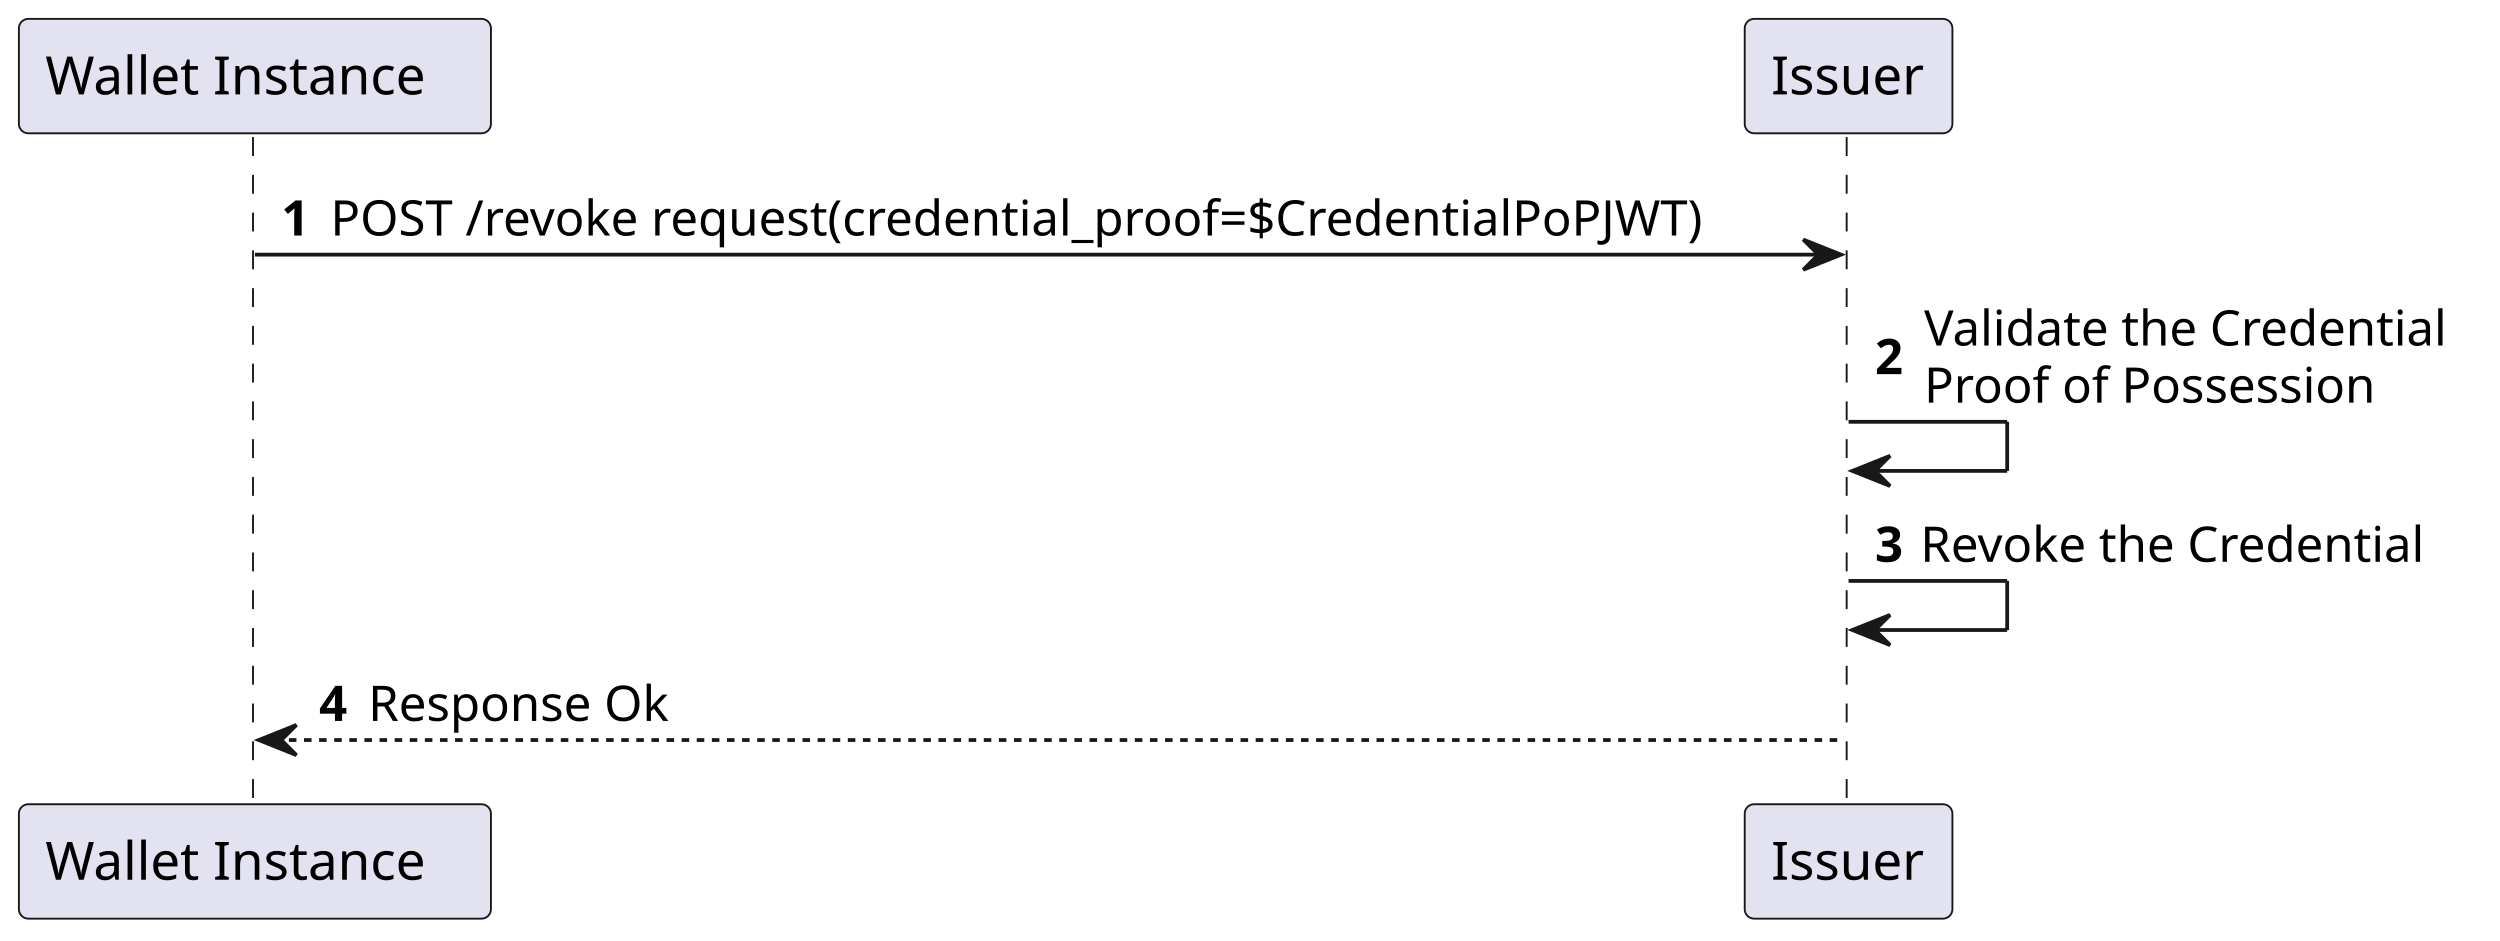
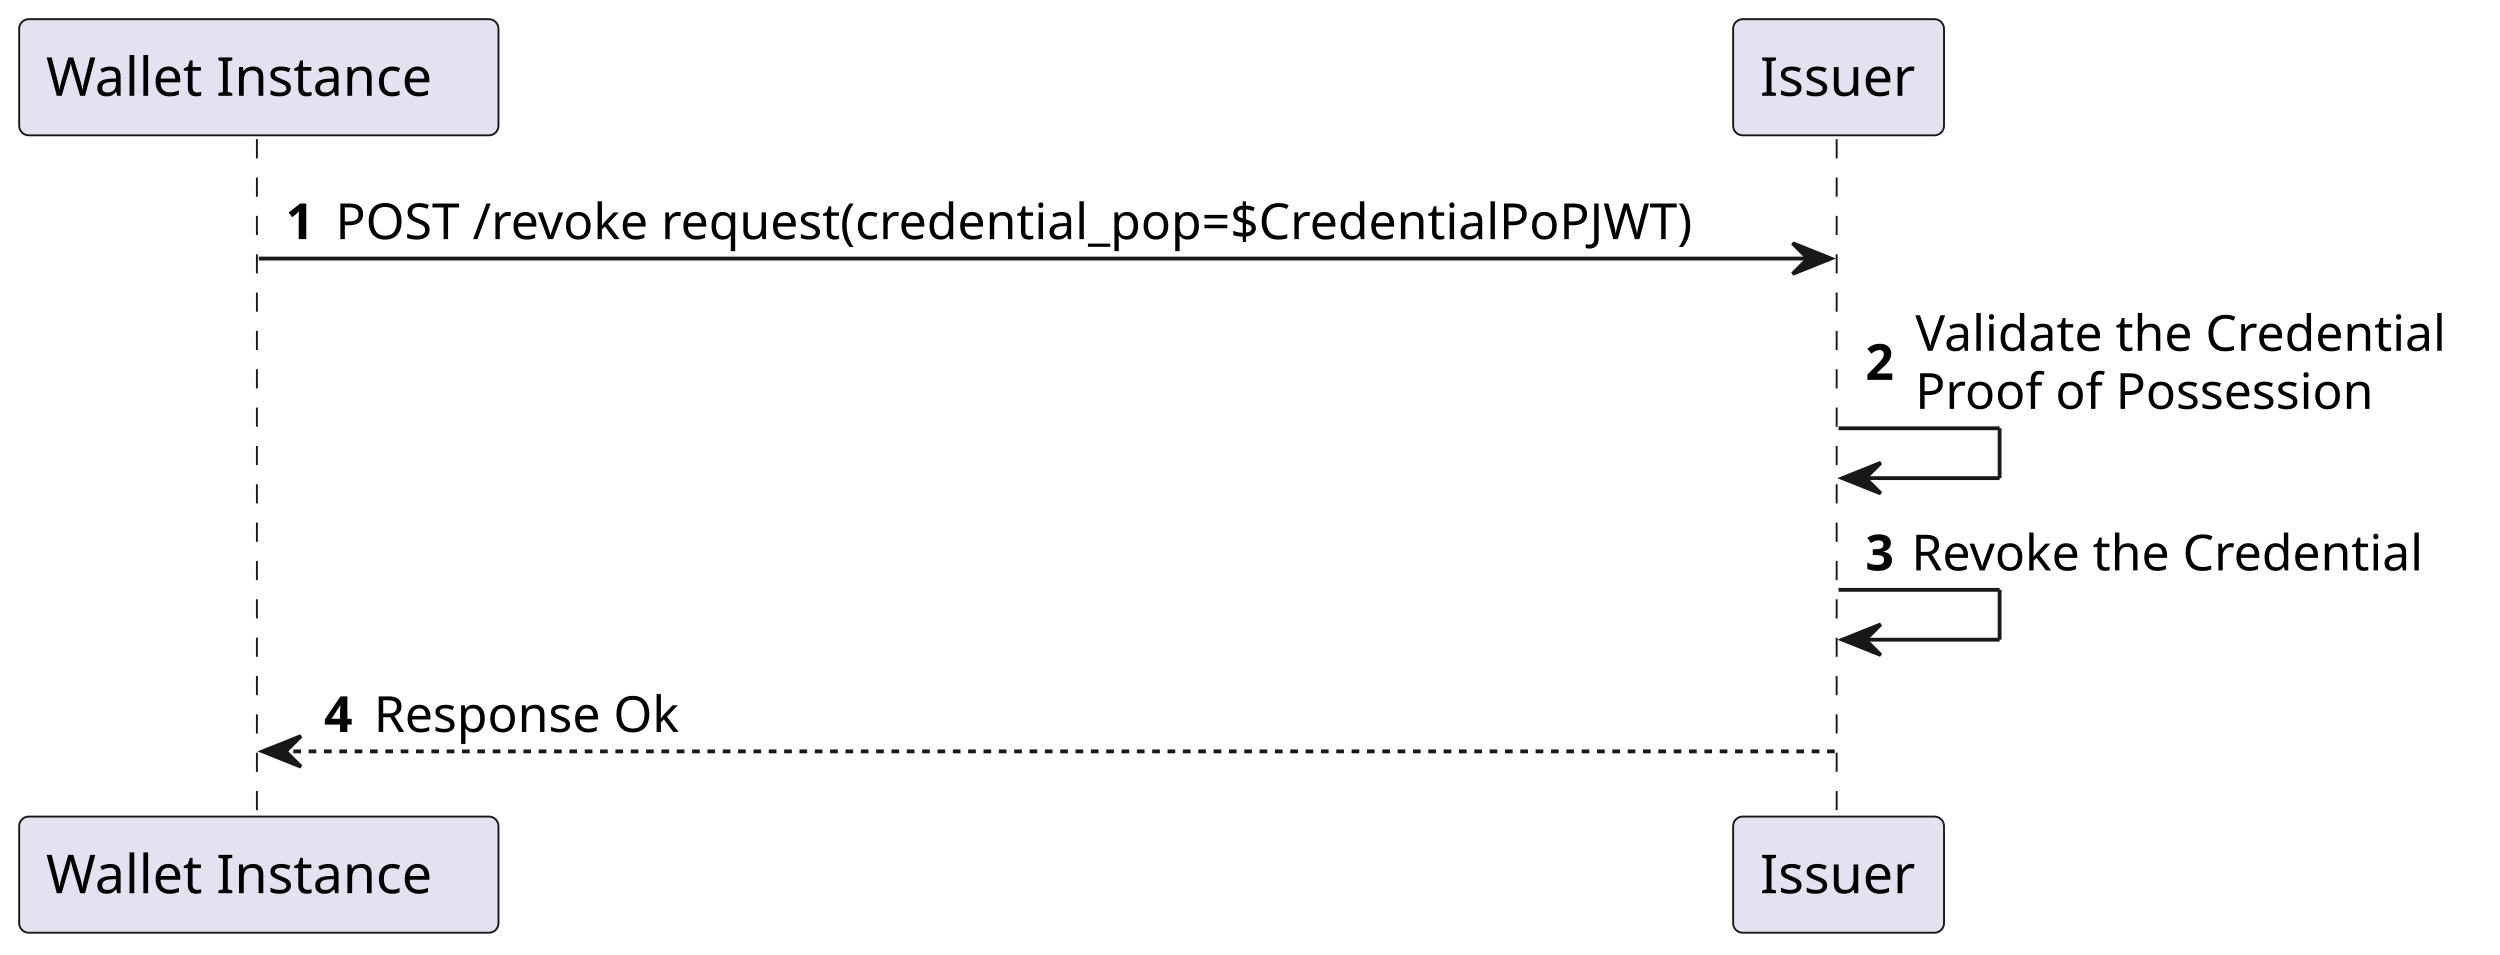
- <svg xmlns="http://www.w3.org/2000/svg" contentStyleType="text/css" height="249px" preserveAspectRatio="none" style="width:662px;height:249px;background:#FFFFFF;" version="1.1" viewBox="0 0 662 249" width="662px" zoomAndPan="magnify">
+ <svg xmlns="http://www.w3.org/2000/svg" contentStyleType="text/css" height="249px" preserveAspectRatio="none" style="width:652px;height:249px;background:#FFFFFF;" version="1.1" viewBox="0 0 652 249" width="652px" zoomAndPan="magnify">
  <defs />
  <g>
    <line style="stroke:#181818;stroke-width:0.5;stroke-dasharray:5.0,5.0;" x1="67" x2="67" y1="36.297" y2="213.961" />
-     <line style="stroke:#181818;stroke-width:0.5;stroke-dasharray:5.0,5.0;" x1="489" x2="489" y1="36.297" y2="213.961" />
+     <line style="stroke:#181818;stroke-width:0.5;stroke-dasharray:5.0,5.0;" x1="479" x2="479" y1="36.297" y2="213.961" />
    <rect fill="#E2E2F0" height="30.297" rx="2.5" ry="2.5" style="stroke:#181818;stroke-width:0.5;" width="125" x="5" y="5" />
    <text fill="#000000" font-family="sans-serif" font-size="14" lengthAdjust="spacing" textLength="111" x="12" y="24.995">Wallet Instance</text>
    <rect fill="#E2E2F0" height="30.297" rx="2.5" ry="2.5" style="stroke:#181818;stroke-width:0.5;" width="125" x="5" y="212.961" />
    <text fill="#000000" font-family="sans-serif" font-size="14" lengthAdjust="spacing" textLength="111" x="12" y="232.956">Wallet Instance</text>
-     <rect fill="#E2E2F0" height="30.297" rx="2.5" ry="2.5" style="stroke:#181818;stroke-width:0.5;" width="55" x="462" y="5" />
-     <text fill="#000000" font-family="sans-serif" font-size="14" lengthAdjust="spacing" textLength="41" x="469" y="24.995">Issuer</text>
-     <rect fill="#E2E2F0" height="30.297" rx="2.5" ry="2.5" style="stroke:#181818;stroke-width:0.5;" width="55" x="462" y="212.961" />
-     <text fill="#000000" font-family="sans-serif" font-size="14" lengthAdjust="spacing" textLength="41" x="469" y="232.956">Issuer</text>
-     <polygon fill="#181818" points="477.5,63.43,487.5,67.43,477.5,71.43,481.5,67.43" style="stroke:#181818;stroke-width:1.0;" />
-     <line style="stroke:#181818;stroke-width:1.0;" x1="67.5" x2="483.5" y1="67.43" y2="67.43" />
+     <rect fill="#E2E2F0" height="30.297" rx="2.5" ry="2.5" style="stroke:#181818;stroke-width:0.5;" width="55" x="452" y="5" />
+     <text fill="#000000" font-family="sans-serif" font-size="14" lengthAdjust="spacing" textLength="41" x="459" y="24.995">Issuer</text>
+     <rect fill="#E2E2F0" height="30.297" rx="2.5" ry="2.5" style="stroke:#181818;stroke-width:0.5;" width="55" x="452" y="212.961" />
+     <text fill="#000000" font-family="sans-serif" font-size="14" lengthAdjust="spacing" textLength="41" x="459" y="232.956">Issuer</text>
+     <polygon fill="#181818" points="467.5,63.43,477.5,67.43,467.5,71.43,471.5,67.43" style="stroke:#181818;stroke-width:1.0;" />
+     <line style="stroke:#181818;stroke-width:1.0;" x1="67.5" x2="473.5" y1="67.43" y2="67.43" />
    <text fill="#000000" font-family="sans-serif" font-size="13" font-weight="bold" lengthAdjust="spacing" textLength="9" x="74.5" y="62.364">1</text>
-     <text fill="#000000" font-family="sans-serif" font-size="13" lengthAdjust="spacing" textLength="385" x="87.5" y="62.364">POST /revoke request(credential_proof=$CredentialPoPJWT)</text>
-     <line style="stroke:#181818;stroke-width:1.0;" x1="489.5" x2="531.5" y1="111.695" y2="111.695" />
-     <line style="stroke:#181818;stroke-width:1.0;" x1="531.5" x2="531.5" y1="111.695" y2="124.695" />
-     <line style="stroke:#181818;stroke-width:1.0;" x1="490.5" x2="531.5" y1="124.695" y2="124.695" />
-     <polygon fill="#181818" points="500.5,120.695,490.5,124.695,500.5,128.695,496.5,124.695" style="stroke:#181818;stroke-width:1.0;" />
-     <text fill="#000000" font-family="sans-serif" font-size="13" font-weight="bold" lengthAdjust="spacing" textLength="9" x="496.5" y="99.063">2</text>
-     <text fill="#000000" font-family="sans-serif" font-size="13" lengthAdjust="spacing" textLength="146" x="509.5" y="91.497">Validate the Credential</text>
-     <text fill="#000000" font-family="sans-serif" font-size="13" lengthAdjust="spacing" textLength="126" x="509.5" y="106.629">Proof of Possession</text>
-     <line style="stroke:#181818;stroke-width:1.0;" x1="489.5" x2="531.5" y1="153.828" y2="153.828" />
-     <line style="stroke:#181818;stroke-width:1.0;" x1="531.5" x2="531.5" y1="153.828" y2="166.828" />
-     <line style="stroke:#181818;stroke-width:1.0;" x1="490.5" x2="531.5" y1="166.828" y2="166.828" />
-     <polygon fill="#181818" points="500.5,162.828,490.5,166.828,500.5,170.828,496.5,166.828" style="stroke:#181818;stroke-width:1.0;" />
-     <text fill="#000000" font-family="sans-serif" font-size="13" font-weight="bold" lengthAdjust="spacing" textLength="8" x="496.5" y="148.762">3</text>
-     <text fill="#000000" font-family="sans-serif" font-size="13" lengthAdjust="spacing" textLength="142" x="508.5" y="148.762">Revoke the Credential</text>
+     <text fill="#000000" font-family="sans-serif" font-size="13" lengthAdjust="spacing" textLength="375" x="87.5" y="62.364">POST /revoke request(credential_pop=$CredentialPoPJWT)</text>
+     <line style="stroke:#181818;stroke-width:1.0;" x1="479.5" x2="521.5" y1="111.695" y2="111.695" />
+     <line style="stroke:#181818;stroke-width:1.0;" x1="521.5" x2="521.5" y1="111.695" y2="124.695" />
+     <line style="stroke:#181818;stroke-width:1.0;" x1="480.5" x2="521.5" y1="124.695" y2="124.695" />
+     <polygon fill="#181818" points="490.5,120.695,480.5,124.695,490.5,128.695,486.5,124.695" style="stroke:#181818;stroke-width:1.0;" />
+     <text fill="#000000" font-family="sans-serif" font-size="13" font-weight="bold" lengthAdjust="spacing" textLength="9" x="486.5" y="99.063">2</text>
+     <text fill="#000000" font-family="sans-serif" font-size="13" lengthAdjust="spacing" textLength="146" x="499.5" y="91.497">Validate the Credential</text>
+     <text fill="#000000" font-family="sans-serif" font-size="13" lengthAdjust="spacing" textLength="126" x="499.5" y="106.629">Proof of Possession</text>
+     <line style="stroke:#181818;stroke-width:1.0;" x1="479.5" x2="521.5" y1="153.828" y2="153.828" />
+     <line style="stroke:#181818;stroke-width:1.0;" x1="521.5" x2="521.5" y1="153.828" y2="166.828" />
+     <line style="stroke:#181818;stroke-width:1.0;" x1="480.5" x2="521.5" y1="166.828" y2="166.828" />
+     <polygon fill="#181818" points="490.5,162.828,480.5,166.828,490.5,170.828,486.5,166.828" style="stroke:#181818;stroke-width:1.0;" />
+     <text fill="#000000" font-family="sans-serif" font-size="13" font-weight="bold" lengthAdjust="spacing" textLength="8" x="486.5" y="148.762">3</text>
+     <text fill="#000000" font-family="sans-serif" font-size="13" lengthAdjust="spacing" textLength="142" x="498.5" y="148.762">Revoke the Credential</text>
    <polygon fill="#181818" points="78.5,191.961,68.5,195.961,78.5,199.961,74.5,195.961" style="stroke:#181818;stroke-width:1.0;" />
-     <line style="stroke:#181818;stroke-width:1.0;stroke-dasharray:2.0,2.0;" x1="72.5" x2="488.5" y1="195.961" y2="195.961" />
+     <line style="stroke:#181818;stroke-width:1.0;stroke-dasharray:2.0,2.0;" x1="72.5" x2="478.5" y1="195.961" y2="195.961" />
    <text fill="#000000" font-family="sans-serif" font-size="13" font-weight="bold" lengthAdjust="spacing" textLength="9" x="84.5" y="190.895">4</text>
    <text fill="#000000" font-family="sans-serif" font-size="13" lengthAdjust="spacing" textLength="84" x="97.5" y="190.895">Response Ok</text>
  </g>
</svg>
